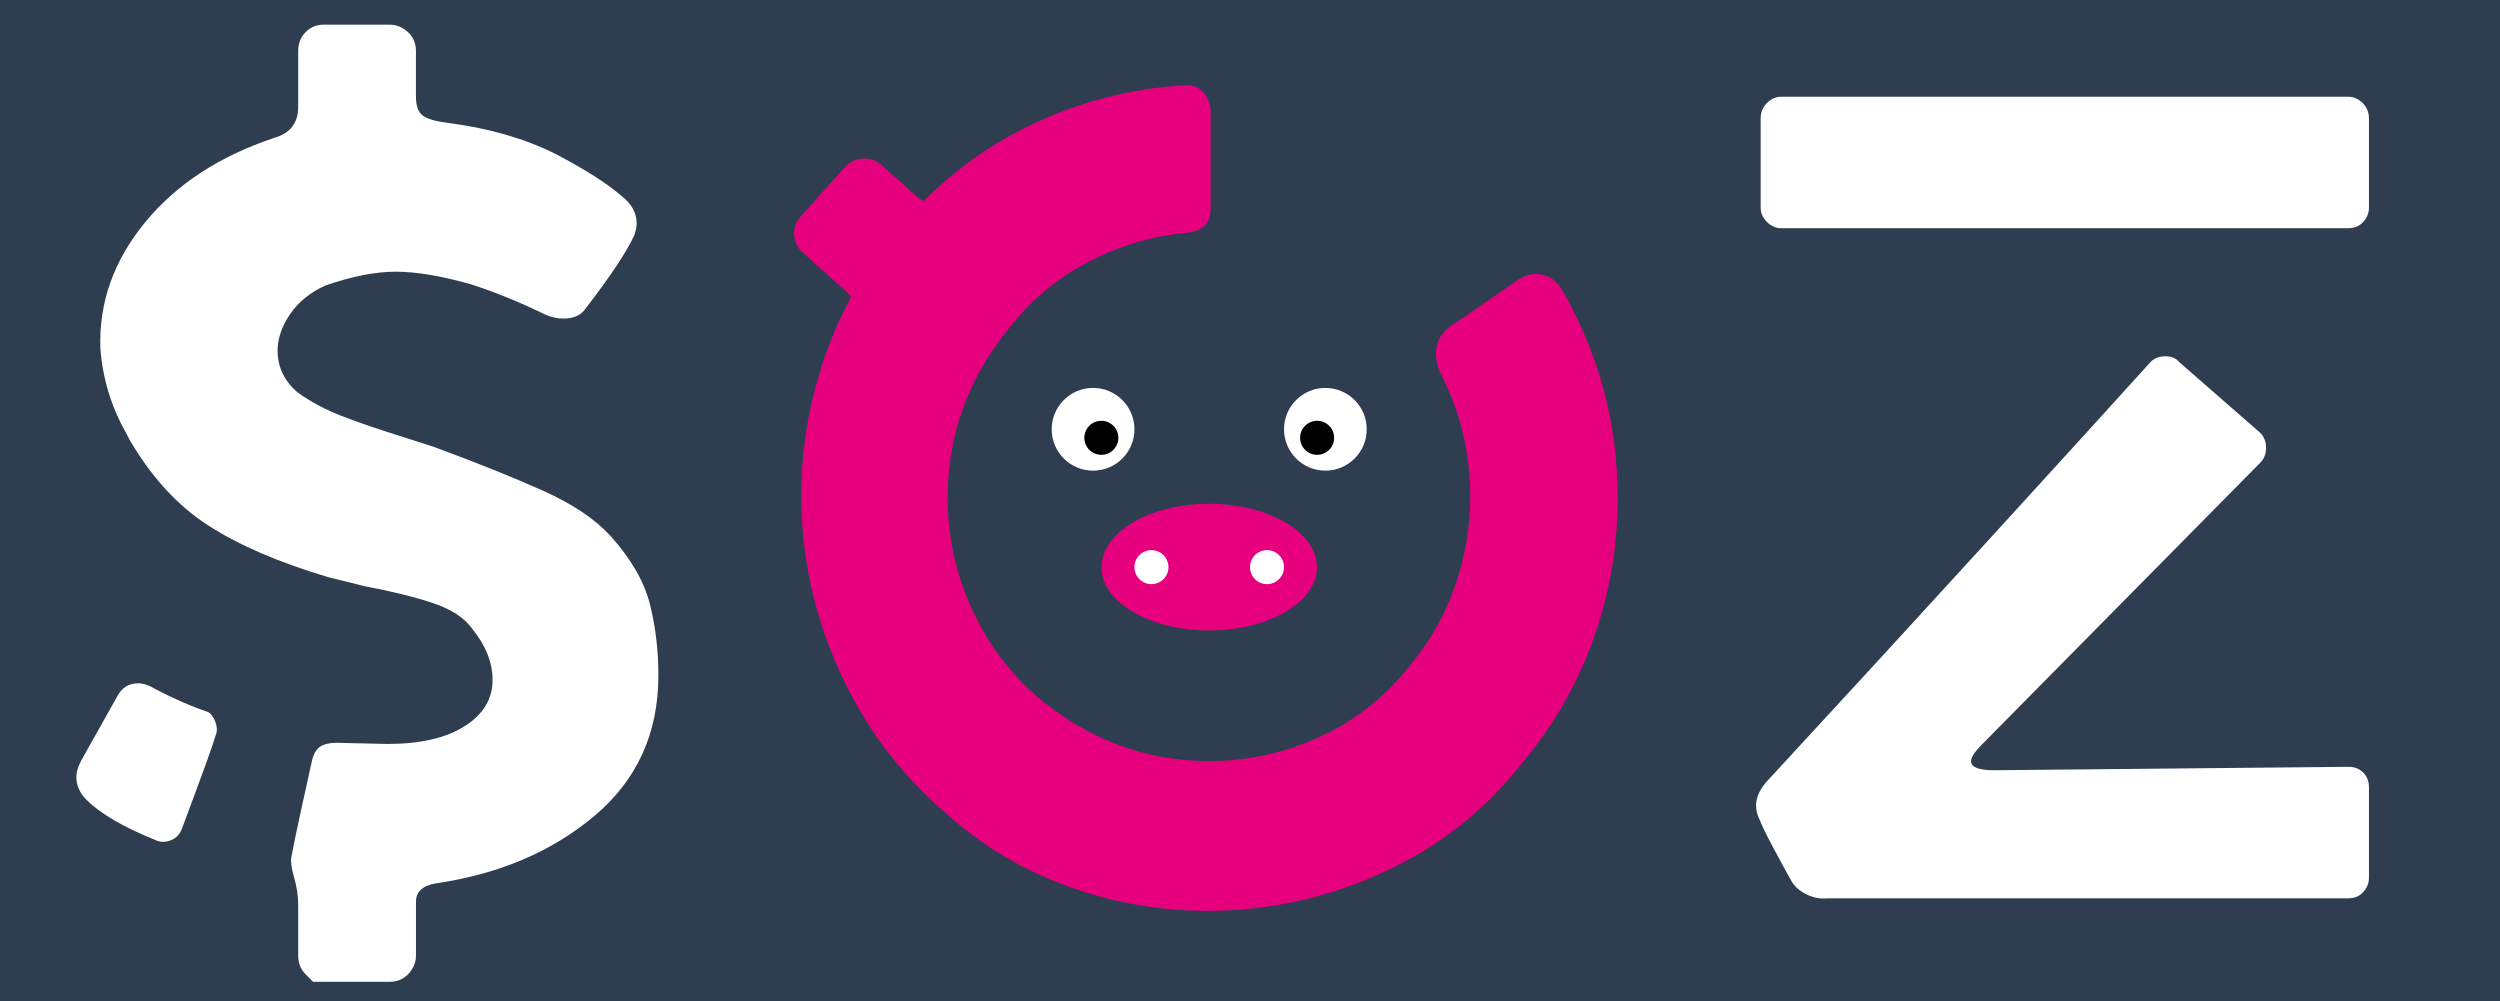
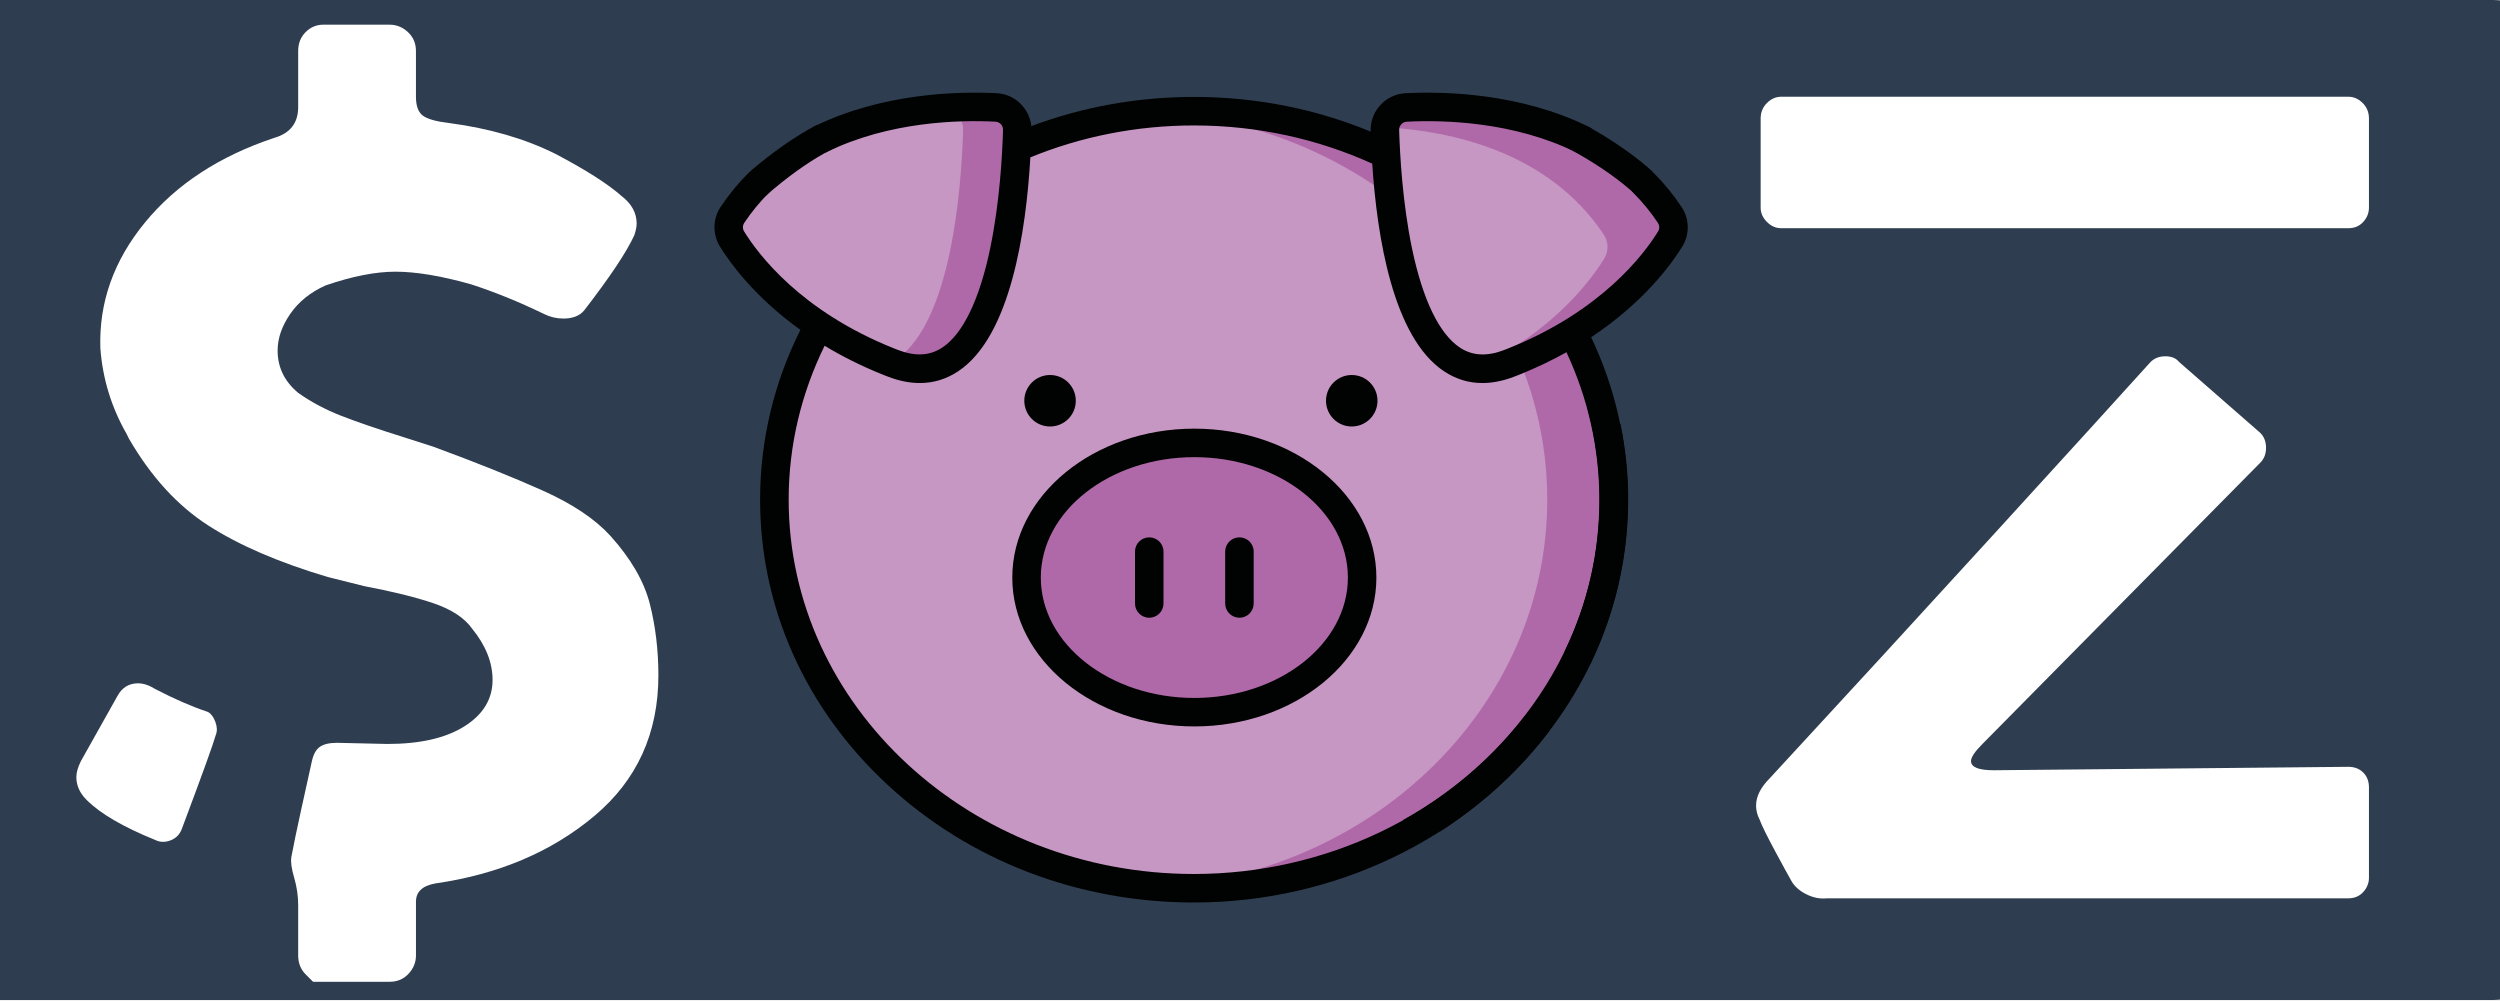
<svg xmlns="http://www.w3.org/2000/svg" version="1.1" id="Livello_1" x="0px" y="0px" width="150px" height="60px" viewBox="0 0 150 60" enable-background="new 0 0 150 60" xml:space="preserve">
-   <path fill="#2E3E50" d="M250.411,81.383c0,2.826-2.559,5.117-5.719,5.117H-51.824c-3.159,0-5.72-2.291-5.72-5.117V-19.953  c0-2.826,2.561-5.116,5.72-5.116h296.517c3.16,0,5.719,2.29,5.719,5.116V81.383z" />
+   <path fill="#2E3E50" d="M152.5,57.248c0,1.52-1.294,2.752-2.894,2.752H-0.357c-1.597,0-2.893-1.232-2.893-2.752V2.751  C-3.25,1.231-1.954,0-0.357,0h149.963c1.6,0,2.894,1.231,2.894,2.751V57.248z" />
+   <g>
+     <path fill="#FFFFFF" d="M5.198,47.997c-0.412-0.411-0.617-0.868-0.617-1.372c0-0.274,0.091-0.594,0.274-0.961l2.195-3.91   c0.274-0.503,0.686-0.755,1.235-0.755c0.319,0,0.663,0.115,1.029,0.343c1.143,0.596,2.195,1.053,3.156,1.373   c0.182,0.092,0.331,0.286,0.446,0.583c0.114,0.298,0.125,0.561,0.035,0.789c-0.137,0.504-0.823,2.401-2.059,5.694   c-0.137,0.32-0.366,0.538-0.686,0.651c-0.32,0.115-0.617,0.104-0.892-0.034C7.394,49.621,6.021,48.82,5.198,47.997z M18.783,58.906   c0,0-0.149-0.149-0.446-0.446c-0.298-0.298-0.446-0.676-0.446-1.132V54.31c0-0.55-0.08-1.099-0.24-1.647   c-0.161-0.549-0.217-0.96-0.171-1.234c0.137-0.731,0.332-1.669,0.583-2.813c0.25-1.143,0.468-2.126,0.651-2.95   c0.091-0.411,0.251-0.696,0.48-0.857c0.229-0.159,0.571-0.24,1.029-0.24l3.019,0.069c1.966,0,3.51-0.354,4.631-1.063   c1.12-0.709,1.681-1.635,1.681-2.779c0-1.051-0.412-2.08-1.235-3.087c-0.458-0.64-1.225-1.143-2.299-1.51   c-1.075-0.365-2.459-0.708-4.15-1.028l-2.196-0.549c-2.927-0.869-5.317-1.897-7.169-3.088c-1.852-1.188-3.442-2.927-4.768-5.214   L7.6,26.043c-0.916-1.601-1.441-3.315-1.578-5.146c-0.092-2.744,0.8-5.26,2.676-7.547c1.875-2.287,4.459-3.979,7.753-5.077   c0.96-0.274,1.44-0.892,1.44-1.853V3.059c0-0.457,0.148-0.834,0.446-1.132c0.297-0.297,0.651-0.446,1.063-0.446h3.979   c0.412,0,0.777,0.149,1.098,0.446c0.319,0.298,0.48,0.675,0.48,1.132v2.745c0,0.549,0.137,0.926,0.412,1.132   c0.274,0.206,0.799,0.355,1.578,0.446c2.424,0.321,4.551,0.938,6.381,1.852c1.829,0.961,3.156,1.808,3.979,2.539   c0.594,0.458,0.892,1.007,0.892,1.646c0,0.184-0.046,0.412-0.137,0.687c-0.458,1.006-1.464,2.516-3.019,4.527   c-0.274,0.321-0.686,0.48-1.235,0.48c-0.412,0-0.801-0.091-1.166-0.274c-1.51-0.731-2.974-1.326-4.391-1.784   c-1.784-0.502-3.293-0.754-4.528-0.754c-1.189,0-2.584,0.274-4.185,0.823c-0.915,0.411-1.624,0.983-2.126,1.715   c-0.504,0.732-0.755,1.465-0.755,2.195c0,1.007,0.412,1.853,1.235,2.539c0.777,0.549,1.635,1.006,2.573,1.372   c0.937,0.366,2.207,0.801,3.808,1.304l1.715,0.549c2.607,0.96,4.803,1.841,6.586,2.641c1.784,0.801,3.132,1.705,4.048,2.71   c1.235,1.372,2.024,2.734,2.367,4.083c0.343,1.35,0.514,2.778,0.514,4.287c0,3.477-1.281,6.29-3.842,8.439   c-2.562,2.15-5.741,3.499-9.537,4.048c-0.778,0.137-1.166,0.504-1.166,1.098v3.225c0,0.411-0.149,0.777-0.446,1.098   c-0.298,0.319-0.675,0.48-1.132,0.48H19.4C18.988,58.906,18.783,58.906,18.783,58.906z" />
+     <path fill="#FFFFFF" d="M108.383,53.657c-0.412-0.206-0.71-0.469-0.892-0.789c-0.184-0.319-0.515-0.926-0.995-1.818   c-0.48-0.892-0.789-1.52-0.926-1.887c-0.138-0.274-0.206-0.549-0.206-0.823c0-0.549,0.274-1.098,0.823-1.646   c4.436-4.802,8.93-9.696,13.481-14.682c4.551-4.985,7.672-8.415,9.364-10.291c0.229-0.229,0.525-0.344,0.893-0.344   c0.365,0,0.64,0.115,0.823,0.344l4.871,4.254c0.229,0.229,0.343,0.526,0.343,0.892c0,0.366-0.114,0.663-0.343,0.892l-16.672,16.878   c-0.458,0.457-0.686,0.801-0.686,1.028c0,0.367,0.456,0.55,1.372,0.55l21.268-0.206c0.366,0,0.663,0.114,0.893,0.343   c0.229,0.229,0.343,0.526,0.343,0.892v5.42c0,0.321-0.114,0.607-0.343,0.858c-0.229,0.252-0.526,0.377-0.893,0.377h-31.284   C109.206,53.942,108.794,53.863,108.383,53.657z M106.016,13.316c-0.252-0.251-0.377-0.537-0.377-0.858V7.107   c0-0.365,0.125-0.674,0.377-0.926c0.251-0.25,0.537-0.377,0.857-0.377h34.029c0.32,0,0.606,0.126,0.858,0.377   c0.251,0.252,0.377,0.561,0.377,0.926v5.351c0,0.321-0.114,0.607-0.343,0.858c-0.229,0.252-0.526,0.377-0.893,0.377h-34.029   C106.553,13.693,106.267,13.568,106.016,13.316z" />
+   </g>
  <g>
    <g>
+       <ellipse fill="#C797C4" cx="71.669" cy="29.985" rx="25.177" ry="23.312" />
      <g>
-         <path fill="#E6007E" d="M90.409,51.754c0,0-0.211,0.012-0.63,0.035c-0.421,0.023-0.801-0.119-1.141-0.422l-2.25-2.014     c-0.409-0.367-0.872-0.674-1.388-0.92c-0.517-0.246-0.86-0.479-1.034-0.695c-0.453-0.59-1.023-1.359-1.708-2.311     c-0.685-0.949-1.271-1.766-1.764-2.453c-0.246-0.342-0.353-0.65-0.319-0.93c0.034-0.275,0.202-0.586,0.508-0.926l2.064-2.203     c1.311-1.467,2.075-2.854,2.295-4.162c0.219-1.307-0.098-2.342-0.951-3.105c-0.783-0.701-1.824-1.08-3.124-1.137     c-0.781-0.086-1.668,0.15-2.657,0.706c-0.988,0.559-2.167,1.361-3.534,2.408l-1.872,1.27c-2.601,1.604-4.959,2.697-7.082,3.285     c-2.121,0.588-4.476,0.613-7.065,0.076l-0.295-0.08c-1.804-0.385-3.431-1.137-4.887-2.254c-2.106-1.762-3.387-4.104-3.84-7.027     c-0.455-2.923,0.008-5.978,1.385-9.163c0.436-0.898,0.296-1.668-0.42-2.309l-2.505-2.242c-0.341-0.305-0.522-0.666-0.546-1.087     c-0.024-0.42,0.103-0.783,0.377-1.09l2.653-2.966c0.274-0.307,0.628-0.48,1.064-0.521c0.436-0.039,0.823,0.092,1.164,0.396     l2.045,1.83c0.409,0.366,0.782,0.516,1.118,0.448s0.798-0.36,1.385-0.879c1.854-1.593,3.732-2.766,5.634-3.521     c1.935-0.722,3.451-1.146,4.545-1.272c0.737-0.137,1.346,0.007,1.822,0.434c0.137,0.122,0.275,0.309,0.42,0.56     c0.443,1.012,0.897,2.769,1.361,5.269c0.056,0.419-0.101,0.832-0.466,1.241c-0.274,0.307-0.602,0.536-0.982,0.686     c-1.551,0.638-2.971,1.332-4.258,2.083c-1.563,0.994-2.757,1.951-3.58,2.872c-0.794,0.887-1.52,2.109-2.178,3.668     c-0.304,0.956-0.35,1.865-0.14,2.729s0.589,1.539,1.133,2.026c0.751,0.671,1.655,0.928,2.716,0.772     c0.928-0.214,1.84-0.548,2.738-1.003c0.897-0.454,2.067-1.11,3.51-1.969l1.554-0.912c2.453-1.303,4.574-2.352,6.359-3.147     s3.358-1.198,4.718-1.21c1.846-0.006,3.388,0.314,4.621,0.958c1.235,0.645,2.414,1.469,3.539,2.475     c2.591,2.318,3.833,5.149,3.727,8.492c-0.105,3.342-1.219,6.611-3.342,9.805c-0.416,0.672-0.401,1.205,0.041,1.602l2.403,2.15     c0.307,0.273,0.479,0.629,0.521,1.064c0.039,0.436-0.093,0.824-0.396,1.164l-2.653,2.965     C90.547,51.6,90.409,51.754,90.409,51.754z M73.222,54.604c-0.581,0.033-1.06-0.119-1.435-0.455     c-0.205-0.182-0.381-0.463-0.532-0.844l-1.45-4.244c-0.192-0.539-0.106-1.014,0.26-1.424c0.213-0.238,0.527-0.416,0.942-0.539     c1.206-0.453,2.248-0.934,3.127-1.436c0.19-0.074,0.435-0.057,0.732,0.057s0.502,0.279,0.61,0.5     c0.284,0.438,1.241,2.215,2.872,5.33c0.146,0.316,0.156,0.633,0.028,0.947s-0.335,0.527-0.62,0.641     C75.896,54.051,74.384,54.539,73.222,54.604z" />
+         <path fill="#B069A8" d="M96.846,29.983c0,12.875-11.271,23.312-25.176,23.312c-0.675,0-1.344-0.025-2.006-0.074     c12.967-0.945,23.17-10.988,23.17-23.238c0-12.249-10.203-22.291-23.17-23.238c0.662-0.048,1.331-0.074,2.006-0.074     C85.574,6.671,96.846,17.11,96.846,29.983z" />
+         <ellipse fill="#B069A8" cx="71.689" cy="34.653" rx="10.068" ry="8.079" />
      </g>
-       <path fill="#2E3E50" d="M61.195,78.921c3.725,3.33,9.444,3.014,12.775-0.711l40.215-44.949c3.33-3.725,3.014-9.444-0.709-12.776    L86.928-3.267c-3.724-3.332-9.443-3.013-12.775,0.71L33.937,42.394c-3.331,3.723-3.013,9.443,0.711,12.773L61.195,78.921z" />
+       <path fill="#C797C4" d="M59.795,6.449c-3.201-0.162-11.572,0.08-15.82,6.45c-0.287,0.432-0.299,0.995-0.025,1.438    c0.935,1.522,3.615,5.052,9.4,7.364c0.077,0.029,0.154,0.061,0.232,0.09c6.479,2.514,7.367-9.88,7.484-13.963    C61.087,7.097,60.523,6.486,59.795,6.449z" />
+       <path fill="#B069A8" d="M61.066,7.826c-0.117,4.083-1.006,16.479-7.486,13.963c-0.037-0.016-0.076-0.029-0.115-0.047    c3.629-1.92,4.226-10.622,4.32-13.917c0.019-0.65-0.43-1.207-1.043-1.345c1.228-0.086,2.288-0.069,3.055-0.032    C60.523,6.487,61.087,7.099,61.066,7.826z" />
+       <path fill="#C797C4" d="M84.396,6.449c3.202-0.162,11.575,0.08,15.821,6.45c0.287,0.432,0.299,0.995,0.025,1.438    c-0.936,1.522-3.615,5.052-9.402,7.364c-0.076,0.029-0.152,0.061-0.23,0.09c-6.479,2.514-7.367-9.88-7.484-13.964    C83.105,7.097,83.668,6.486,84.396,6.449z" />
+       <path fill="#B069A8" d="M100.242,14.336c-0.936,1.522-3.615,5.052-9.4,7.364c-0.077,0.03-0.154,0.061-0.232,0.09    c-0.741,0.289-1.41,0.381-2.014,0.311c4.592-2.264,6.82-5.226,7.658-6.586c0.271-0.444,0.262-1.006-0.027-1.438    c-3.322-4.985-9.171-6.217-13.093-6.439c0.071-0.643,0.597-1.154,1.262-1.188c3.202-0.161,11.573,0.08,15.821,6.45    C100.506,13.33,100.516,13.894,100.242,14.336z" />
+       <path fill="#010202" d="M71.66,43.586c6.023,0,10.923-4.006,10.923-8.932c0-4.927-4.899-8.935-10.923-8.935    c-6.022,0-10.923,4.008-10.923,8.935C60.737,39.58,65.638,43.586,71.66,43.586z M71.66,27.429c5.08,0,9.213,3.241,9.213,7.225    c0,3.982-4.133,7.223-9.213,7.223c-5.079,0-9.211-3.24-9.211-7.223C62.449,30.67,66.581,27.429,71.66,27.429z" />
+       <path fill="#010202" d="M68.955,37.064c0.472,0,0.855-0.383,0.855-0.854v-3.115c0-0.473-0.384-0.854-0.855-0.854    c-0.473,0-0.855,0.381-0.855,0.854v3.115C68.1,36.682,68.482,37.064,68.955,37.064z" />
+       <path fill="#010202" d="M74.367,37.064c0.471,0,0.854-0.383,0.854-0.854v-3.115c0-0.473-0.383-0.854-0.854-0.854    c-0.474,0-0.856,0.381-0.856,0.854v3.115C73.511,36.682,73.894,37.064,74.367,37.064z" />
+       <circle fill="#010202" cx="63.003" cy="24.045" r="1.545" />
+       <circle fill="#010202" cx="81.105" cy="24.045" r="1.545" />
+       <path fill="#010202" d="M100.896,12.423c-0.479-0.725-1.035-1.404-1.643-2.019c-0.336-0.335-0.875-0.337-1.211-0.004    c-0.336,0.332-0.338,0.873-0.006,1.208c0.533,0.538,1.016,1.131,1.438,1.763c0.105,0.155,0.107,0.359,0.01,0.516    c-0.84,1.366-3.396,4.784-8.99,7.017c-0.074,0.029-0.148,0.059-0.223,0.088c-1.049,0.408-1.928,0.362-2.683-0.141    c-1.237-0.82-2.23-2.884-2.872-5.966c-0.566-2.729-0.724-5.611-0.766-7.085c-0.008-0.266,0.194-0.485,0.46-0.498    c2.171-0.11,6.379-0.019,10.145,1.834c0.424,0.209,0.938,0.035,1.146-0.391c0.209-0.423,0.033-0.936-0.391-1.145    c-4.111-2.022-8.648-2.125-10.986-2.007c-1.183,0.06-2.117,1.072-2.084,2.255c0.002,0.017,0.002,0.034,0.002,0.05    c-3.293-1.364-6.888-2.083-10.603-2.083c-3.399,0-6.7,0.604-9.76,1.752c-0.108-1.059-0.983-1.919-2.07-1.975    c-2.324-0.118-6.835-0.016-10.938,1.984c-0.424,0.206-0.601,0.719-0.394,1.143c0.207,0.425,0.719,0.602,1.144,0.394    c3.757-1.832,7.942-1.922,10.102-1.813c0.265,0.014,0.466,0.231,0.458,0.498c-0.041,1.474-0.199,4.355-0.766,7.085    c-0.641,3.082-1.635,5.146-2.871,5.966c-0.756,0.503-1.634,0.549-2.684,0.141c-0.074-0.029-0.149-0.059-0.223-0.088    c-5.595-2.233-8.15-5.651-8.99-7.016c-0.098-0.158-0.094-0.362,0.01-0.516c0.438-0.657,0.942-1.27,1.499-1.824    c0.335-0.333,0.337-0.875,0.002-1.208c-0.331-0.336-0.874-0.337-1.208-0.004c-0.639,0.633-1.215,1.336-1.717,2.087    c-0.471,0.708-0.487,1.636-0.043,2.36c0.623,1.015,2.1,3.049,4.836,5.01c-1.58,3.151-2.42,6.61-2.42,10.189    c0,6.468,2.717,12.544,7.65,17.111C58.171,51.646,64.7,54.15,71.64,54.15c8.429,0,16.374-3.816,21.253-10.205    c0.287-0.377,0.215-0.914-0.16-1.201c-0.375-0.285-0.912-0.215-1.199,0.162c-4.558,5.969-11.994,9.533-19.894,9.533    c-13.41,0-24.32-10.074-24.32-22.457c0-3.289,0.773-6.417,2.157-9.236c1.029,0.623,2.201,1.217,3.527,1.747    c0.08,0.032,0.16,0.063,0.239,0.093c0.678,0.265,1.327,0.396,1.945,0.396c0.825,0,1.597-0.236,2.303-0.705    c3.138-2.082,4.073-8.384,4.331-12.836c3.004-1.229,6.326-1.914,9.817-1.914c3.836,0,7.465,0.827,10.695,2.293    c0.288,4.425,1.257,10.434,4.308,12.457c0.707,0.469,1.476,0.705,2.302,0.705c0.618,0,1.269-0.132,1.946-0.396    c0.079-0.03,0.159-0.061,0.238-0.093c1.049-0.419,1.998-0.878,2.859-1.358c1.268,2.716,1.973,5.707,1.973,8.85    c0,3.15-0.691,6.195-2.059,9.052c-0.202,0.426-0.022,0.938,0.403,1.141c0.427,0.203,0.938,0.023,1.142-0.402    c1.475-3.09,2.225-6.385,2.225-9.792c0-3.414-0.762-6.717-2.201-9.75c3.148-2.09,4.801-4.358,5.473-5.449    C101.389,14.059,101.371,13.132,100.896,12.423z" />
    </g>
-     <g>
-       <circle fill="#FFFFFF" cx="65.584" cy="25.757" r="2.482" />
-       <circle cx="66.081" cy="26.268" r="1.021" />
-     </g>
-     <g>
-       <ellipse fill="#E6007E" cx="72.554" cy="34.028" rx="6.465" ry="3.799" />
-     </g>
-     <g>
-       <circle fill="#FFFFFF" cx="79.522" cy="25.757" r="2.481" />
-       <circle cx="79.027" cy="26.268" r="1.021" />
-     </g>
-     <circle fill="#FFFFFF" cx="69.087" cy="34.028" r="1.021" />
-     <circle fill="#FFFFFF" cx="76.02" cy="34.028" r="1.021" />
-     <line fill="none" x1="30.635" y1="6.067" x2="68.066" y2="6.067" />
-   </g>
-   <g>
-     <path fill="#FFFFFF" d="M5.198,47.997c-0.412-0.411-0.617-0.868-0.617-1.372c0-0.274,0.091-0.594,0.274-0.961l2.195-3.91   c0.274-0.503,0.686-0.755,1.235-0.755c0.319,0,0.663,0.115,1.029,0.343c1.143,0.596,2.195,1.053,3.156,1.373   c0.182,0.092,0.331,0.286,0.446,0.583c0.114,0.298,0.125,0.561,0.035,0.789c-0.137,0.504-0.823,2.401-2.059,5.694   c-0.137,0.32-0.366,0.538-0.686,0.651c-0.32,0.115-0.617,0.104-0.892-0.034C7.394,49.621,6.021,48.82,5.198,47.997z M18.783,58.906   c0,0-0.149-0.149-0.446-0.446c-0.298-0.298-0.446-0.676-0.446-1.132V54.31c0-0.55-0.08-1.099-0.24-1.647   c-0.161-0.549-0.217-0.96-0.171-1.234c0.137-0.731,0.332-1.669,0.583-2.813c0.25-1.143,0.468-2.126,0.651-2.95   c0.091-0.411,0.251-0.696,0.48-0.857c0.229-0.159,0.571-0.24,1.029-0.24l3.019,0.069c1.966,0,3.51-0.354,4.631-1.063   c1.12-0.709,1.681-1.635,1.681-2.779c0-1.051-0.412-2.08-1.235-3.087c-0.458-0.64-1.225-1.143-2.299-1.51   c-1.075-0.365-2.459-0.708-4.15-1.028l-2.196-0.549c-2.927-0.869-5.317-1.897-7.169-3.088c-1.852-1.188-3.442-2.927-4.768-5.214   L7.6,26.043c-0.916-1.601-1.441-3.315-1.578-5.146c-0.092-2.744,0.8-5.26,2.676-7.547c1.875-2.287,4.459-3.979,7.753-5.077   c0.96-0.274,1.44-0.892,1.44-1.853V3.059c0-0.457,0.148-0.834,0.446-1.132c0.297-0.297,0.651-0.446,1.063-0.446h3.979   c0.412,0,0.777,0.149,1.098,0.446c0.319,0.298,0.48,0.675,0.48,1.132v2.745c0,0.549,0.137,0.926,0.412,1.132   c0.274,0.206,0.799,0.355,1.578,0.446c2.424,0.321,4.551,0.938,6.381,1.852c1.829,0.961,3.156,1.808,3.979,2.539   c0.594,0.458,0.892,1.007,0.892,1.646c0,0.184-0.046,0.412-0.137,0.687c-0.458,1.006-1.464,2.516-3.019,4.527   c-0.274,0.321-0.686,0.48-1.235,0.48c-0.412,0-0.801-0.091-1.166-0.274c-1.51-0.731-2.974-1.326-4.391-1.784   c-1.784-0.502-3.293-0.754-4.528-0.754c-1.189,0-2.584,0.274-4.185,0.823c-0.915,0.411-1.624,0.983-2.126,1.715   c-0.504,0.732-0.755,1.465-0.755,2.195c0,1.007,0.412,1.853,1.235,2.539c0.777,0.549,1.635,1.006,2.573,1.372   c0.937,0.366,2.207,0.801,3.808,1.304l1.715,0.549c2.607,0.96,4.803,1.841,6.586,2.641c1.784,0.801,3.132,1.705,4.048,2.71   c1.235,1.372,2.024,2.734,2.367,4.083c0.343,1.35,0.514,2.778,0.514,4.287c0,3.477-1.281,6.29-3.842,8.439   c-2.562,2.15-5.741,3.499-9.537,4.048c-0.778,0.137-1.166,0.504-1.166,1.098v3.225c0,0.411-0.149,0.777-0.446,1.098   c-0.298,0.319-0.675,0.48-1.132,0.48H19.4C18.988,58.906,18.783,58.906,18.783,58.906z" />
-     <path fill="#E6007E" d="M50.341,40.21c-1.509-3.361-2.264-6.849-2.264-10.462c0-2.836,0.468-5.614,1.406-8.336   c0.937-2.721,2.344-5.203,4.22-7.444c2.24-2.744,4.871-4.859,7.89-6.346c3.019-1.486,6.197-2.321,9.537-2.505h0.137   c0.365,0,0.674,0.138,0.926,0.412c0.25,0.274,0.4,0.617,0.446,1.029v5.969c0,0.869-0.48,1.35-1.441,1.44   c-2.058,0.184-4.025,0.767-5.9,1.75c-1.876,0.983-3.454,2.298-4.734,3.944c-2.47,3.019-3.705,6.427-3.705,10.223   c0,2.288,0.48,4.494,1.441,6.621c0.96,2.126,2.333,3.944,4.116,5.454c3.019,2.47,6.403,3.704,10.154,3.704   c2.287,0,4.483-0.479,6.586-1.44c2.104-0.96,3.887-2.355,5.352-4.185c1.234-1.464,2.161-3.076,2.779-4.837   c0.617-1.761,0.926-3.556,0.926-5.386c0-2.607-0.572-5.031-1.715-7.272c-0.23-0.457-0.344-0.915-0.344-1.372   c0-0.594,0.274-1.12,0.823-1.578c0.366-0.229,1.074-0.709,2.127-1.44c1.052-0.731,1.716-1.189,1.989-1.373   c0.365-0.228,0.709-0.343,1.029-0.343c0.731,0,1.28,0.343,1.646,1.029c2.195,3.842,3.293,7.982,3.293,12.418   c0,2.882-0.48,5.684-1.44,8.404c-0.96,2.722-2.378,5.204-4.253,7.444c-2.242,2.881-5.043,5.089-8.404,6.62   c-3.362,1.533-6.873,2.299-10.532,2.299c-2.881,0-5.672-0.492-8.37-1.476c-2.699-0.982-5.1-2.412-7.204-4.288   C54.022,46.465,51.851,43.572,50.341,40.21z" />
-     <path fill="#FFFFFF" d="M108.383,53.657c-0.412-0.206-0.71-0.469-0.892-0.789c-0.184-0.319-0.515-0.926-0.995-1.818   c-0.48-0.892-0.789-1.52-0.926-1.887c-0.138-0.274-0.206-0.549-0.206-0.823c0-0.549,0.274-1.098,0.823-1.646   c4.436-4.802,8.93-9.696,13.481-14.682c4.551-4.985,7.672-8.415,9.364-10.291c0.229-0.229,0.525-0.344,0.893-0.344   c0.365,0,0.64,0.115,0.823,0.344l4.871,4.254c0.229,0.229,0.343,0.526,0.343,0.892c0,0.366-0.114,0.663-0.343,0.892l-16.672,16.878   c-0.458,0.457-0.686,0.801-0.686,1.028c0,0.367,0.456,0.55,1.372,0.55l21.268-0.206c0.366,0,0.663,0.114,0.893,0.343   c0.229,0.229,0.343,0.526,0.343,0.892v5.42c0,0.321-0.114,0.607-0.343,0.858c-0.229,0.252-0.526,0.377-0.893,0.377h-31.284   C109.206,53.942,108.794,53.863,108.383,53.657z M106.016,13.316c-0.252-0.251-0.377-0.537-0.377-0.858V7.107   c0-0.365,0.125-0.674,0.377-0.926c0.251-0.25,0.537-0.377,0.857-0.377h34.029c0.32,0,0.606,0.126,0.858,0.377   c0.251,0.252,0.377,0.561,0.377,0.926v5.351c0,0.321-0.114,0.607-0.343,0.858c-0.229,0.252-0.526,0.377-0.893,0.377h-34.029   C106.553,13.693,106.267,13.568,106.016,13.316z" />
+     <path fill="#010202" d="M90.204,46.922c-1.178,1.109-2.451,2.099-3.802,2.967c-0.751-0.218-1.502-0.439-2.249-0.667   c7.142-3.977,11.904-11.23,11.827-19.466c-0.017-1.818-0.277-3.583-0.739-5.273c0.664,0.33,1.329,0.655,1.994,0.979   c0.284,1.397,0.444,2.826,0.457,4.277C97.753,36.207,95.093,42.309,90.204,46.922z" />
+     <path fill="#010202" d="M49.333,8.087c-0.171-0.17-0.268-0.375-0.322-0.589c-1.329,0.687-2.667,1.65-3.922,2.712   c0.198,0.091,0.375,0.213,0.506,0.365c0.322,0.372,0.401,0.79,0.324,1.192c0.324-0.284,0.655-0.561,0.994-0.831   c1.208-0.959,2.325-1.672,3.324-2.135C49.923,8.587,49.617,8.368,49.333,8.087z" />
+     <path fill="#010202" d="M98.739,10.822c0.1-0.219,0.259-0.381,0.44-0.506c-1.105-1.007-2.474-1.928-3.906-2.734   c-0.016,0.216-0.07,0.425-0.167,0.601c-0.237,0.432-0.602,0.649-1.005,0.718c0.379,0.205,0.754,0.418,1.124,0.642   c1.32,0.799,2.376,1.6,3.157,2.375C98.476,11.549,98.575,11.186,98.739,10.822z" />
  </g>
</svg>
